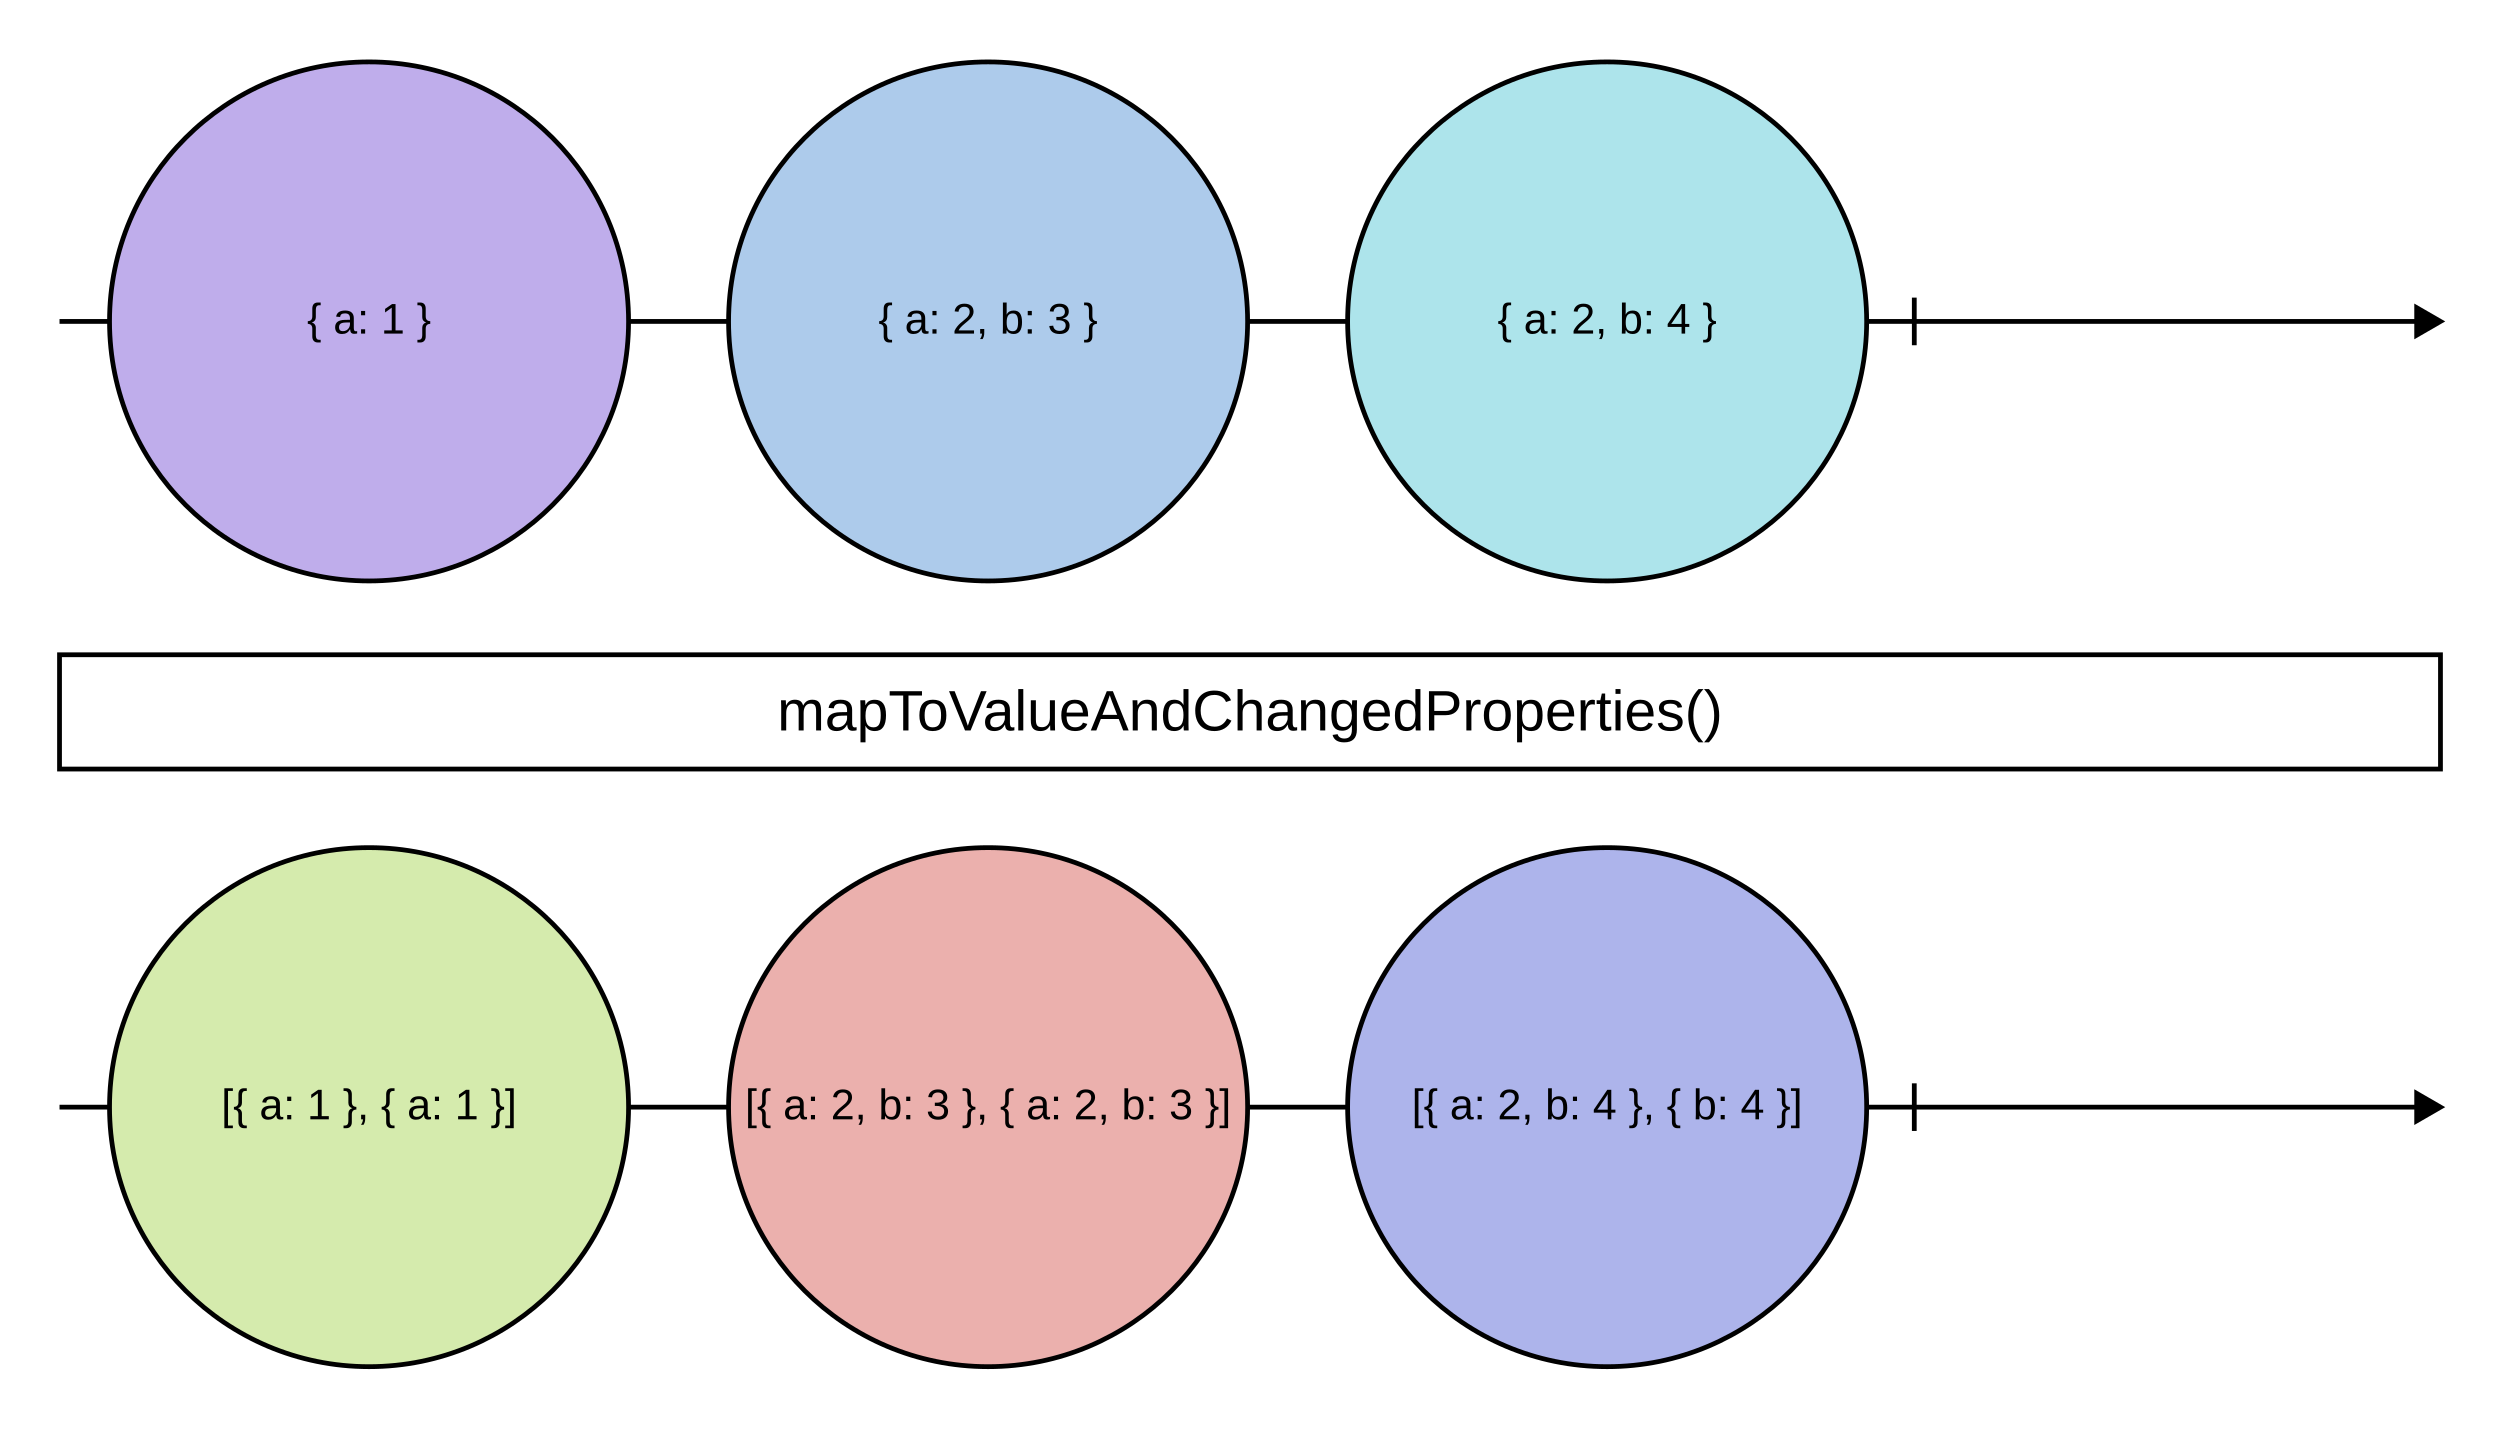
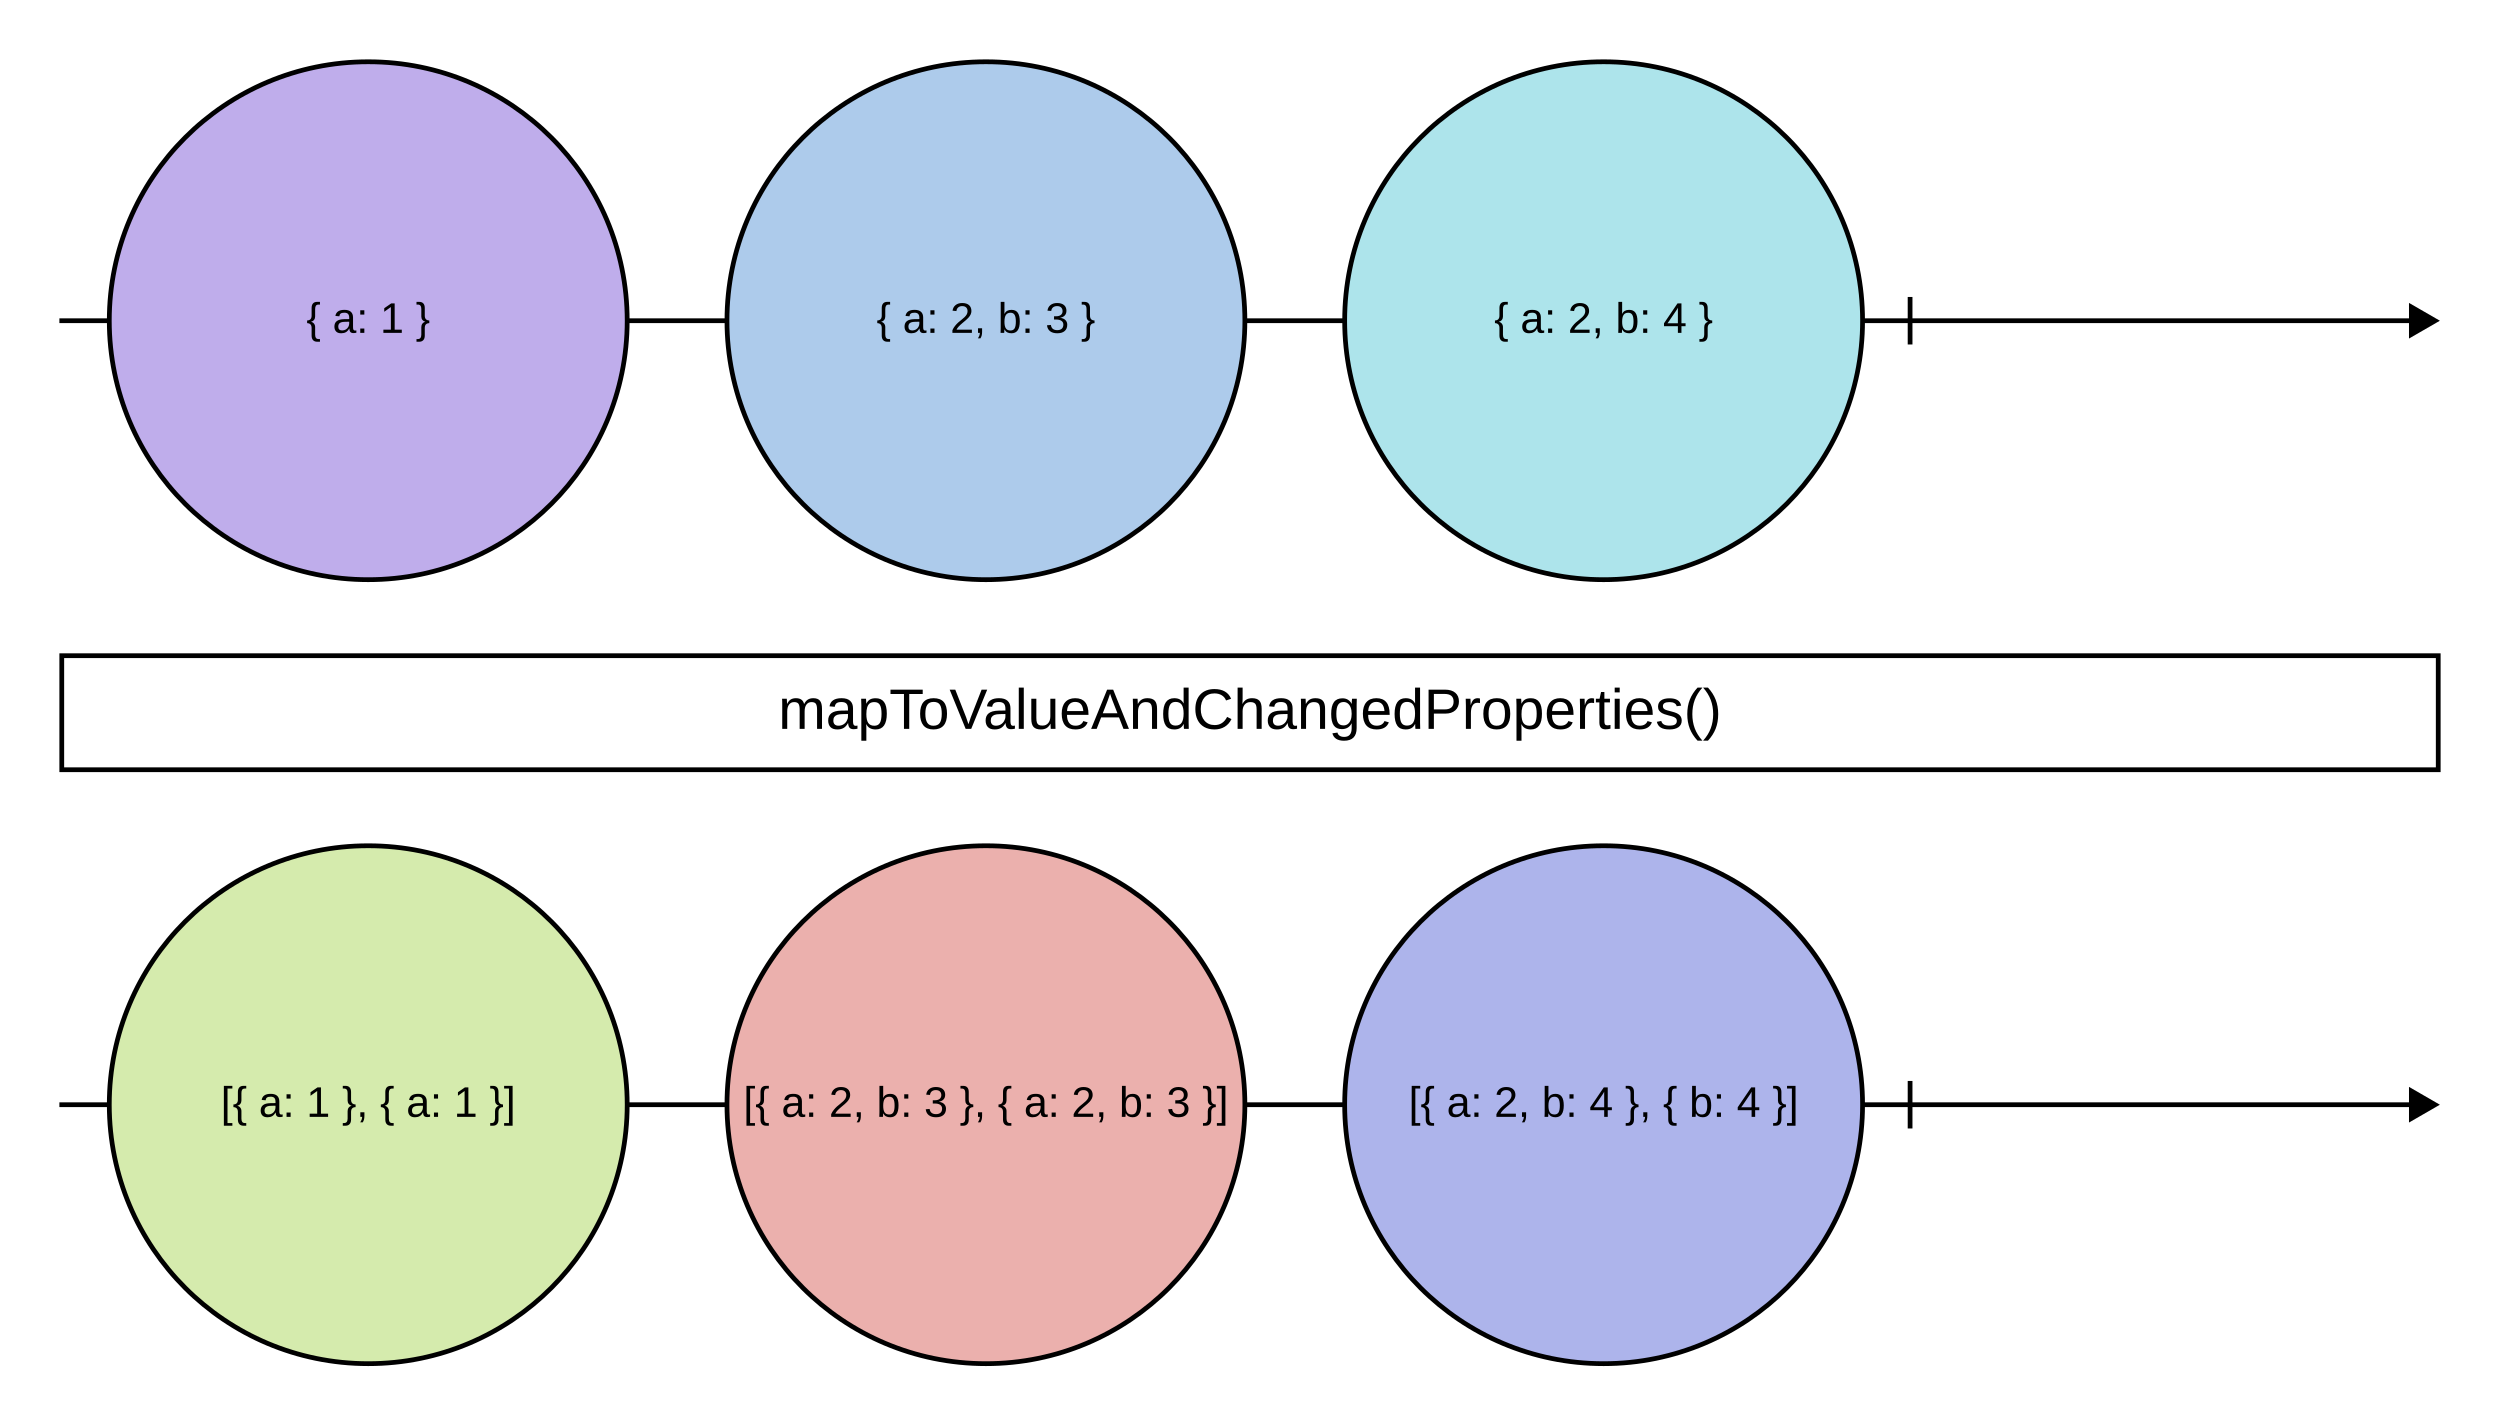
- <svg xmlns="http://www.w3.org/2000/svg" viewBox="0 0 1050 600" width="1050" height="600">
-   <path fill="rgba(255, 255, 255, 0.0)" d="M0 0h1050v600H0z" />
+ <svg xmlns="http://www.w3.org/2000/svg" width="1052.309" height="600">
+   <path fill="rgba(255, 255, 255, 0.0)" d="M0 0h1052.309v600H0z" />
  <g stroke="#000" stroke-width="2">
    <path d="M25 135h990" />
-     <path stroke-linecap="square" d="M1015 129.226l10 5.774-10 5.774z" />
+     <path stroke-linecap="square" d="m1015 129.226 10 5.774-10 5.774z" />
  </g>
  <path stroke="#000" stroke-width="2" d="M804 125v20" />
  <g transform="translate(565 25)">
-     <circle cx="110" cy="110" fill="hsl(186, 60%, 80%)" stroke="#000" stroke-width="2" r="109" />
-     <text font-family="Arial, Helvetica, sans-serif" font-size="18" dominant-baseline="middle" text-anchor="middle" transform="translate(110 110)">{ a: 2, b: 4 }</text>
+     <circle cx="110" cy="110" r="109" fill="hsl(186, 60%, 80%)" stroke="#000" stroke-width="2" />
+     <text dominant-baseline="middle" font-family="Arial, Helvetica, sans-serif" font-size="18" text-anchor="middle" transform="translate(110 110)">{ a: 2, b: 4 }</text>
  </g>
  <g transform="translate(305 25)">
-     <circle cx="110" cy="110" fill="hsl(211, 60%, 80%)" stroke="#000" stroke-width="2" r="109" />
-     <text font-family="Arial, Helvetica, sans-serif" font-size="18" dominant-baseline="middle" text-anchor="middle" transform="translate(110 110)">{ a: 2, b: 3 }</text>
+     <circle cx="110" cy="110" r="109" fill="hsl(211, 60%, 80%)" stroke="#000" stroke-width="2" />
+     <text dominant-baseline="middle" font-family="Arial, Helvetica, sans-serif" font-size="18" text-anchor="middle" transform="translate(110 110)">{ a: 2, b: 3 }</text>
  </g>
  <g transform="translate(45 25)">
-     <circle cx="110" cy="110" fill="hsl(257, 60%, 80%)" stroke="#000" stroke-width="2" r="109" />
-     <text font-family="Arial, Helvetica, sans-serif" font-size="18" dominant-baseline="middle" text-anchor="middle" transform="translate(110 110)">{ a: 1 }</text>
+     <circle cx="110" cy="110" r="109" fill="hsl(257, 60%, 80%)" stroke="#000" stroke-width="2" />
+     <text dominant-baseline="middle" font-family="Arial, Helvetica, sans-serif" font-size="18" text-anchor="middle" transform="translate(110 110)">{ a: 1 }</text>
  </g>
  <g transform="translate(25 265)">
-     <rect y="10" width="1000" height="48" fill="rgba(255, 255, 255, 0.0)" stroke="#000" stroke-width="2" rx="0" />
-     <text x="500" y="35" font-family="Arial, Helvetica, sans-serif" font-size="24" dominant-baseline="middle" text-anchor="middle">mapToValueAndChangedProperties()</text>
+     <rect width="1000.309" height="48" x="1" y="11" fill="rgba(255, 255, 255, 0.0)" stroke="#000" stroke-width="2" rx="0" />
+     <text x="501.155" y="35" dominant-baseline="middle" font-family="Arial, Helvetica, sans-serif" font-size="24" text-anchor="middle">mapToValueAndChangedProperties()</text>
  </g>
-   <g>
-     <g stroke="#000" stroke-width="2">
-       <path d="M25 465h990" />
-       <path stroke-linecap="square" d="M1015 459.226l10 5.774-10 5.774z" />
-     </g>
-     <path stroke="#000" stroke-width="2" d="M804 455v20" />
-     <g transform="translate(565 355)">
-       <circle cx="110" cy="110" fill="hsl(234, 60%, 80%)" stroke="#000" stroke-width="2" r="109" />
-       <text font-family="Arial, Helvetica, sans-serif" font-size="18" dominant-baseline="middle" text-anchor="middle" transform="translate(110 110)">[{ a: 2, b: 4 }, { b: 4 }]</text>
-     </g>
-     <g transform="translate(305 355)">
-       <circle cx="110" cy="110" fill="hsl(3, 60%, 80%)" stroke="#000" stroke-width="2" r="109" />
-       <text font-family="Arial, Helvetica, sans-serif" font-size="18" dominant-baseline="middle" text-anchor="middle" transform="translate(110 110)">[{ a: 2, b: 3 }, { a: 2, b: 3 }]</text>
-     </g>
-     <g transform="translate(45 355)">
-       <circle cx="110" cy="110" fill="hsl(81, 60%, 80%)" stroke="#000" stroke-width="2" r="109" />
-       <text font-family="Arial, Helvetica, sans-serif" font-size="18" dominant-baseline="middle" text-anchor="middle" transform="translate(110 110)">[{ a: 1 }, { a: 1 }]</text>
-     </g>
+   <g stroke="#000" stroke-width="2">
+     <path d="M25 465h990" />
+     <path stroke-linecap="square" d="m1015 459.226 10 5.774-10 5.774z" />
+   </g>
+   <path stroke="#000" stroke-width="2" d="M804 455v20" />
+   <g transform="translate(565 355)">
+     <circle cx="110" cy="110" r="109" fill="hsl(234, 60%, 80%)" stroke="#000" stroke-width="2" />
+     <text dominant-baseline="middle" font-family="Arial, Helvetica, sans-serif" font-size="18" text-anchor="middle" transform="translate(110 110)">[{ a: 2, b: 4 }, { b: 4 }]</text>
+   </g>
+   <g transform="translate(305 355)">
+     <circle cx="110" cy="110" r="109" fill="hsl(3, 60%, 80%)" stroke="#000" stroke-width="2" />
+     <text dominant-baseline="middle" font-family="Arial, Helvetica, sans-serif" font-size="18" text-anchor="middle" transform="translate(110 110)">[{ a: 2, b: 3 }, { a: 2, b: 3 }]</text>
+   </g>
+   <g transform="translate(45 355)">
+     <circle cx="110" cy="110" r="109" fill="hsl(81, 60%, 80%)" stroke="#000" stroke-width="2" />
+     <text dominant-baseline="middle" font-family="Arial, Helvetica, sans-serif" font-size="18" text-anchor="middle" transform="translate(110 110)">[{ a: 1 }, { a: 1 }]</text>
  </g>
</svg>
